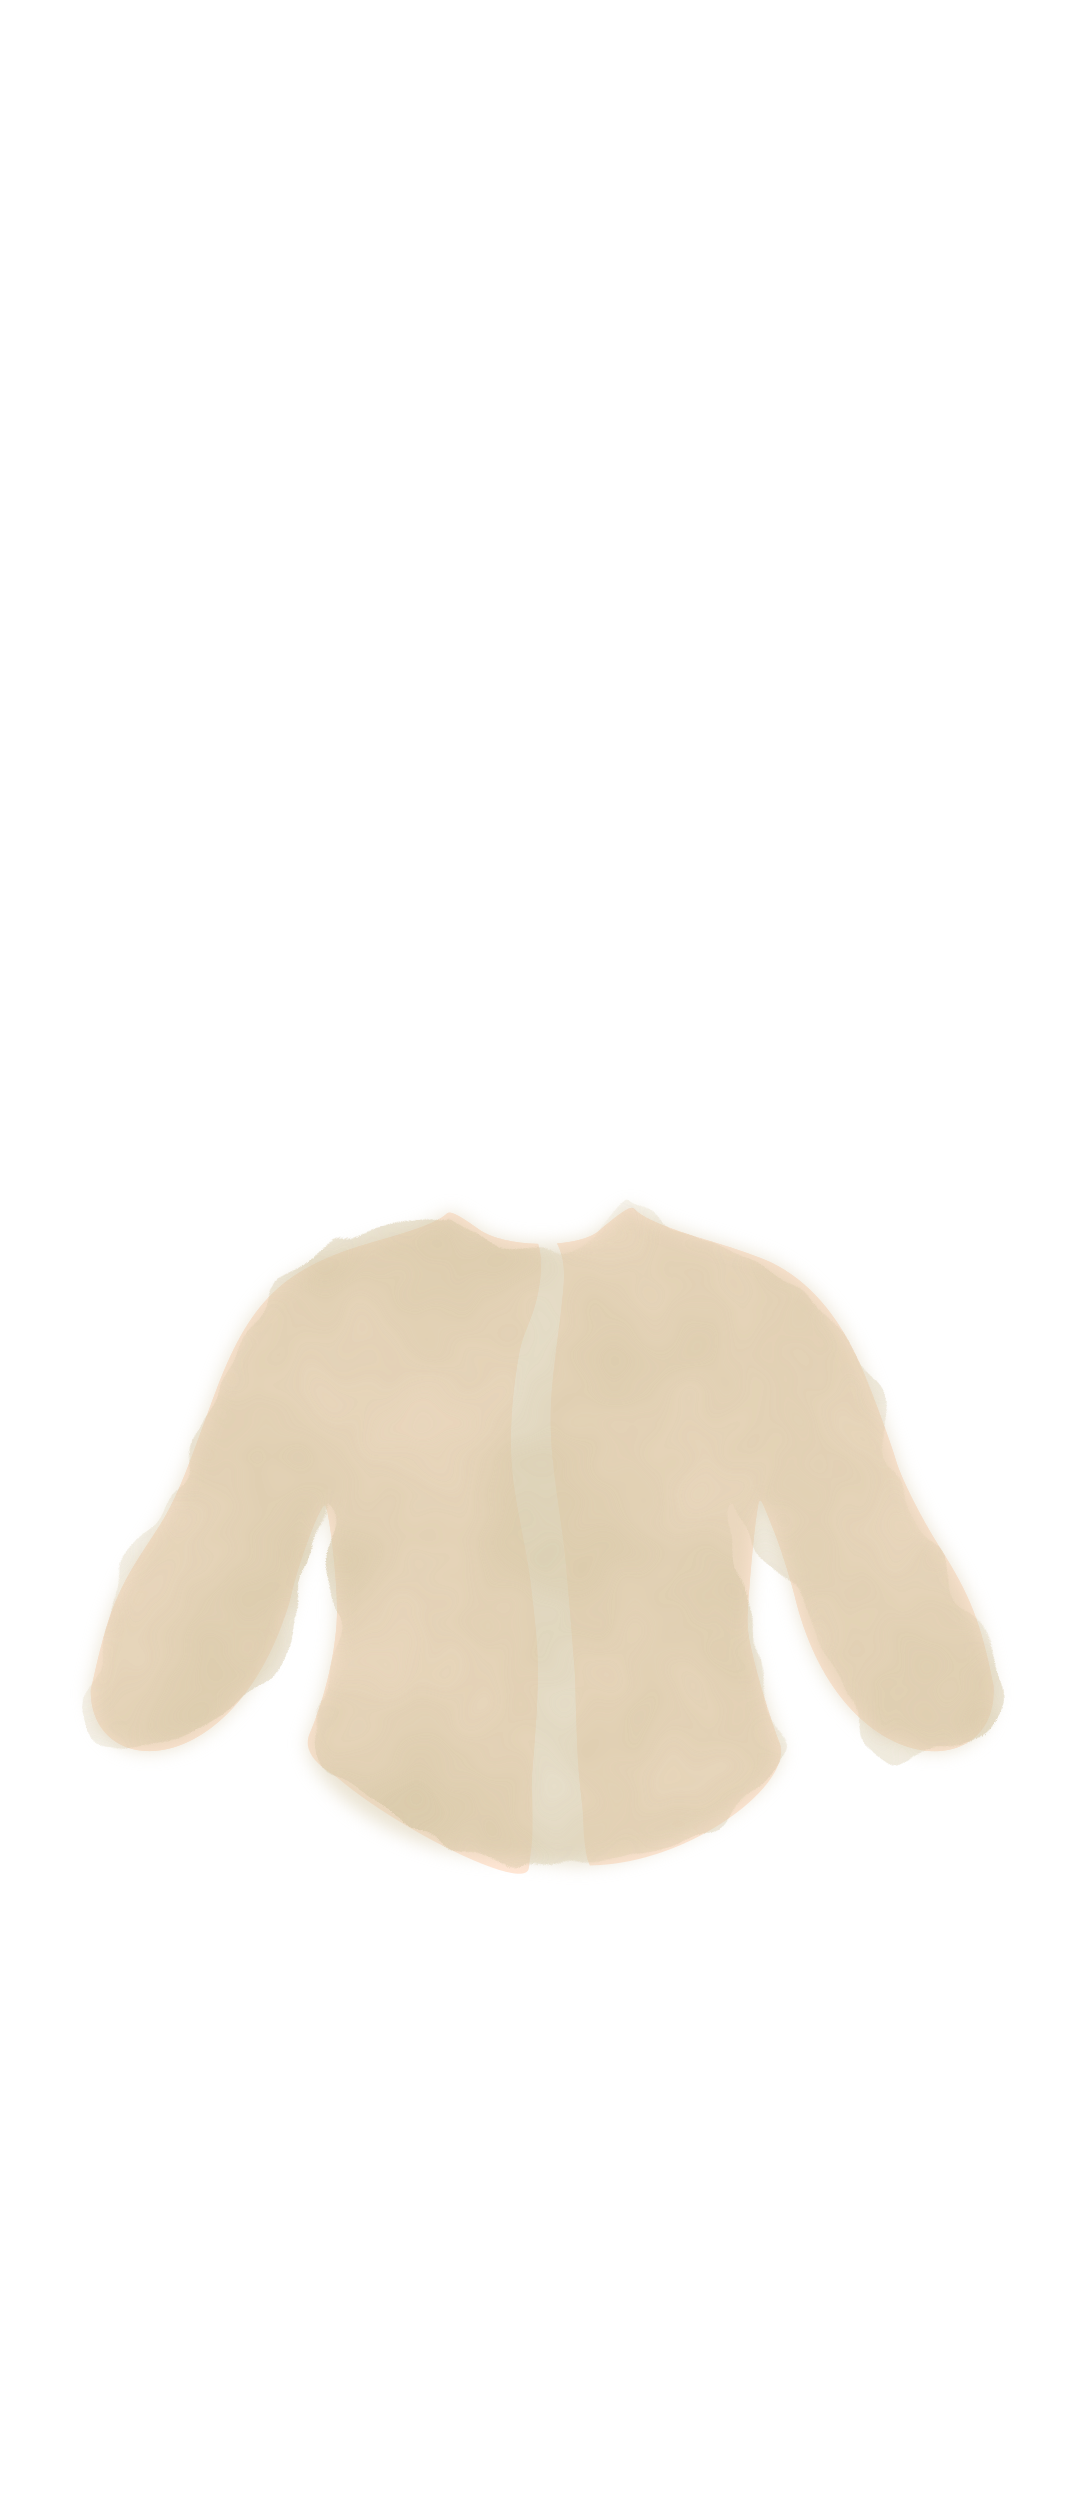
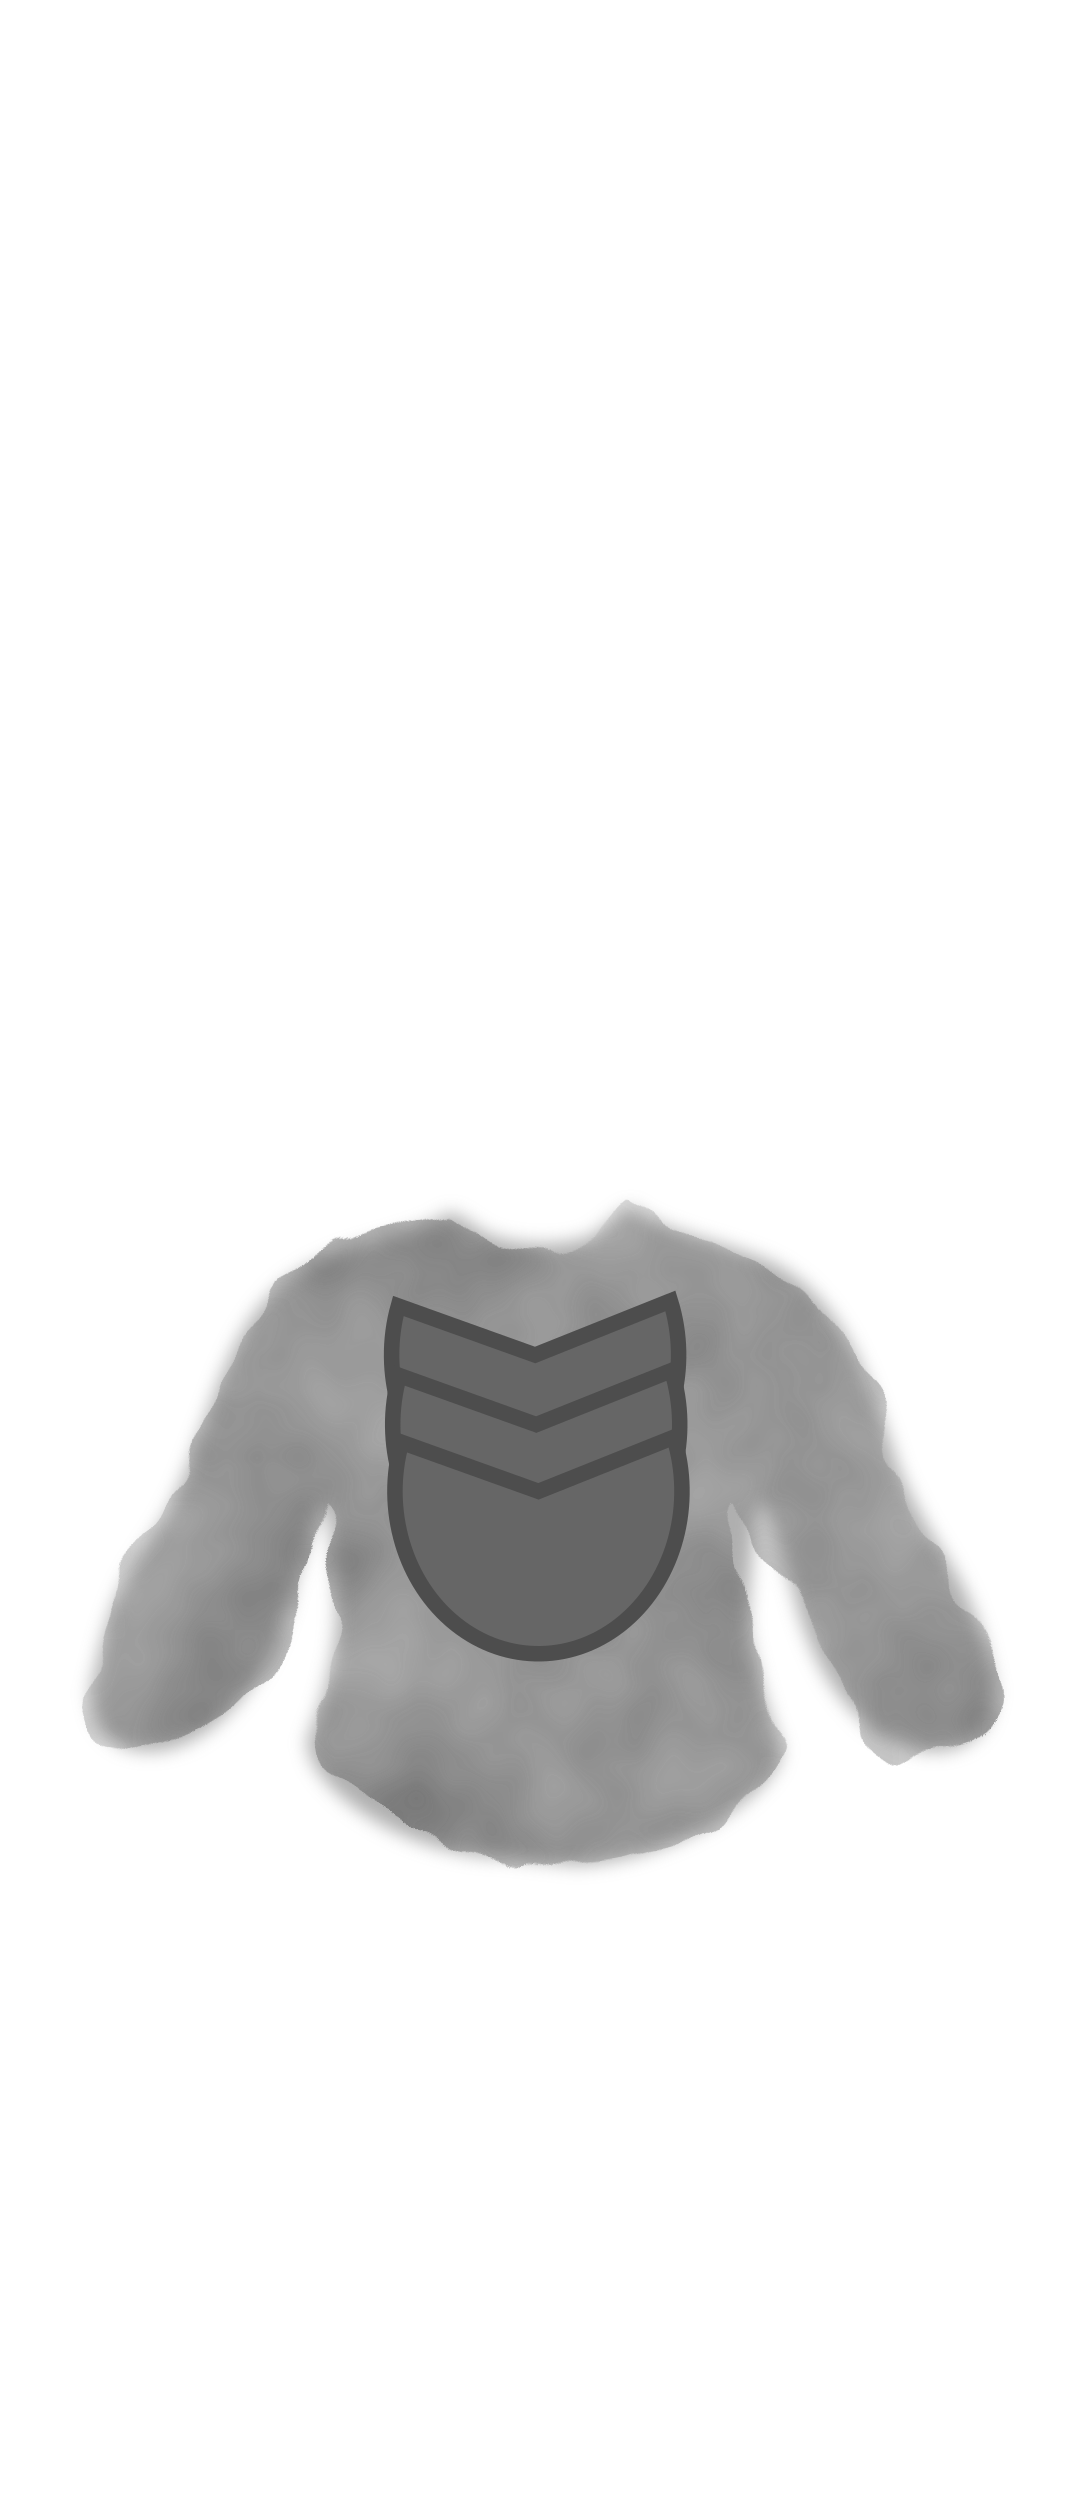
<svg xmlns="http://www.w3.org/2000/svg" width="364" height="838.16" viewBox="237 109.84 364 838.16" version="1.1" id="svg4133">
  <defs id="defs4137">
    <filter height="1.177" y="-0.089" width="1.119" x="-0.059" style="color-interpolation-filters:sRGB;" id="filter8412">
      <feGaussianBlur result="result1" in="SourceGraphic" stdDeviation="2" id="feGaussianBlur8396" />
      <feTurbulence result="result0" numOctaves="5" baseFrequency="0.05" type="fractalNoise" id="feTurbulence8398" />
      <feDisplacementMap result="result2" scale="10" yChannelSelector="G" xChannelSelector="R" in="result1" in2="result0" id="feDisplacementMap8400" />
      <feColorMatrix values="1 0 0 0 0 0 1 0 0 0 0 0 1 0 0 0 0 0 10 0 " result="result3" id="feColorMatrix8402" />
      <feBlend mode="multiply" in="result2" result="result5" in2="result3" id="feBlend8404" />
      <feGaussianBlur result="result4" in="result3" stdDeviation="5" id="feGaussianBlur8406" />
      <feComposite k1="0.5" k3="1.5" k2="0.15" in="result4" in2="result5" operator="arithmetic" result="result6" id="feComposite8408" />
      <feComposite operator="in" in="result6" in2="result4" id="feComposite8410" result="fbSourceGraphic" />
      <feColorMatrix result="fbSourceGraphicAlpha" in="fbSourceGraphic" values="0 0 0 -1 0 0 0 0 -1 0 0 0 0 -1 0 0 0 0 1 0" id="feColorMatrix8438" />
      <feTurbulence id="feTurbulence8440" type="fractalNoise" numOctaves="3" baseFrequency="0.25 0.4" seed="5" in="fbSourceGraphic" />
      <feColorMatrix id="feColorMatrix8442" result="result5" values="1 0 0 0 0 0 1 0 0 0 0 0 1 0 0 0 0 0 1 0 " />
      <feComposite in2="result5" id="feComposite8444" in="fbSourceGraphic" operator="in" />
      <feMorphology id="feMorphology8446" operator="dilate" radius="1.5" result="result3" />
      <feTurbulence id="feTurbulence8448" numOctaves="5" baseFrequency="0.03" type="fractalNoise" seed="7" />
      <feGaussianBlur id="feGaussianBlur8450" stdDeviation="0.5" result="result91" />
      <feDisplacementMap in2="result91" id="feDisplacementMap8452" in="result3" xChannelSelector="R" yChannelSelector="G" scale="27" result="result4" />
      <feComposite in2="result4" id="feComposite8454" in="result4" k3="0.8" k1="1.3" result="result2" operator="arithmetic" />
      <feBlend in2="result2" id="feBlend8456" mode="screen" in="result2" />
    </filter>
    <filter style="color-interpolation-filters:sRGB;" id="filter8495" x="-0.024" y="-0.033" width="1.048" height="1.065">
      <feGaussianBlur stdDeviation="3" result="result5" in="SourceGraphic" id="feGaussianBlur8483" />
      <feTurbulence result="result1" baseFrequency="0.02" type="fractalNoise" seed="0" numOctaves="3" id="feTurbulence8485" />
      <feDisplacementMap result="result3" in2="result1" in="SourceGraphic" xChannelSelector="R" yChannelSelector="G" scale="30" id="feDisplacementMap8487" />
      <feComposite result="result4" in="result3" in2="result1" operator="out" id="feComposite8489" />
      <feComposite result="result6" operator="arithmetic" k2="1" k1="0.3" k3="0.3" in2="result4" id="feComposite8491" />
      <feComposite in2="result5" in="result6" operator="over" id="feComposite8493" />
    </filter>
  </defs>
-   <path id="path2408" style="display:inline;fill:#ffe6d5" d="m 448.842,514.791 c -1.105,-0.031 -3.575,1.312 -11.158,7.803 -2.639,2.259 -7.93,3.638 -13.93,4.125 0.241,0.443 0.494,0.961 0.742,1.564 0.25,0.609 0.495,1.302 0.715,2.082 0.22,0.78 0.414,1.648 0.566,2.607 0.152,0.96 0.263,2.012 0.311,3.158 0.024,0.573 0.033,1.17 0.023,1.791 -0.009,0.621 -0.035,1.267 -0.082,1.938 -0.135,1.944 -0.309,3.888 -0.506,5.828 -0.197,1.941 -0.419,3.88 -0.654,5.818 -0.472,3.876 -0.997,7.749 -1.486,11.623 -0.245,1.937 -0.481,3.874 -0.695,5.812 -0.215,1.938 -0.408,3.878 -0.57,5.818 -0.162,1.941 -0.291,3.882 -0.377,5.826 -0.086,1.944 -0.13,3.891 -0.117,5.84 0.013,1.979 0.078,3.954 0.186,5.928 0.108,1.974 0.257,3.945 0.439,5.914 0.182,1.969 0.398,3.936 0.633,5.902 0.235,1.966 0.49,3.932 0.758,5.896 0.535,3.929 1.115,7.856 1.652,11.785 0.269,1.965 0.526,3.929 0.764,5.896 0.238,1.967 0.456,3.936 0.643,5.906 0.602,6.368 1.383,15.931 2.014,23.902 0.63,7.971 1.109,14.35 1.109,14.35 0,0 0.1,5.209 0.297,11.717 0.098,3.254 0.219,6.834 0.365,10.248 0.146,3.414 0.315,6.665 0.508,9.262 0.131,1.762 0.344,3.959 0.588,6.266 0.244,2.306 0.519,4.722 0.779,6.916 0.086,0.725 0.08,14.812 2.398,18.958 34.429,-0.497 69.235,-28.296 63.504,-41.273 -2.45,-6.33 -5.93,-17.39 -7.75,-24.59 -3.24,-12.82 -3.29,-13.33 -2.42,-25.5 1.03,-14.39 2.801,-30.131 3.461,-30.791 0.68,-0.68 0.81,-0.419 5.27,10.881 2.28,5.78 5.55,16.35 7.26,23.5 15.97,60.245 67.979,60.39 65.99,27.5 -4.23,-21.27 -7.741,-30.26 -18.391,-46.99 -5.7,-8.96 -12.531,-22.49 -14.141,-28.01 -2.13,-7.29 -9.318,-26.531 -12.568,-33.621 -7.44,-16.25 -17.19,-27.279 -29.32,-33.209 -3.38,-1.65 -12.45,-4.849 -20.15,-7.109 -14.77,-4.32 -23.079,-7.83 -25.869,-10.92 -0.204,-0.176 -0.421,-0.339 -0.789,-0.35 z" />
-   <path id="path2405" style="display:inline;fill:#ffe6d5" d="m 415.157,729.355 c 0.99,-7.786 -0.185,-20.196 0.263,-25.376 0.247,-2.865 0.495,-5.873 0.725,-8.918 0.23,-3.045 0.443,-6.128 0.623,-9.139 0.18,-3.011 0.329,-5.951 0.428,-8.713 0.099,-2.762 0.149,-5.346 0.135,-7.645 -0.015,-2.35 -0.101,-4.699 -0.238,-7.045 -0.137,-2.346 -0.326,-4.689 -0.547,-7.031 -0.221,-2.342 -0.474,-4.682 -0.74,-7.02 -0.266,-2.338 -0.544,-4.674 -0.816,-7.008 -0.216,-1.846 -0.473,-3.687 -0.76,-5.525 -0.286,-1.838 -0.602,-3.675 -0.934,-5.508 -0.663,-3.666 -1.39,-7.325 -2.08,-10.986 -0.345,-1.831 -0.679,-3.663 -0.992,-5.496 -0.313,-1.834 -0.604,-3.669 -0.859,-5.508 -0.256,-1.839 -0.478,-3.681 -0.65,-5.527 -0.173,-1.847 -0.297,-3.699 -0.361,-5.557 -0.049,-1.419 -0.074,-2.837 -0.078,-4.258 -0.004,-1.421 0.015,-2.842 0.055,-4.264 0.04,-1.421 0.101,-2.843 0.182,-4.264 0.081,-1.421 0.181,-2.841 0.301,-4.26 0.12,-1.419 0.258,-2.835 0.414,-4.25 0.156,-1.415 0.331,-2.828 0.521,-4.238 0.382,-2.821 0.831,-5.631 1.338,-8.424 0.188,-1.037 0.413,-2 0.666,-2.914 0.253,-0.914 0.533,-1.778 0.832,-2.623 0.598,-1.689 1.269,-3.295 1.945,-5.033 0.338,-0.869 0.677,-1.77 1.008,-2.732 0.331,-0.962 0.653,-1.986 0.959,-3.096 0.306,-1.11 0.595,-2.306 0.857,-3.617 0.263,-1.312 0.499,-2.737 0.701,-4.305 0.129,-1 0.213,-1.943 0.264,-2.828 0.051,-0.885 0.066,-1.711 0.057,-2.479 -0.01,-0.767 -0.045,-1.476 -0.098,-2.123 -0.052,-0.647 -0.122,-1.233 -0.199,-1.756 -0.155,-1.046 -0.34,-1.842 -0.488,-2.377 -0.117,-0.421 -0.169,-0.546 -0.203,-0.637 -7.701,-0.19 -15.508,-1.755 -19.887,-4.906 -8.363,-6.02 -9.802,-5.982 -10.748,-5.221 -2.87,2.68 -9.33,5.2 -23.75,9.26 -31.11,8.76 -42.52,19.76 -54.52,52.58 -2,5.45 -4.451,12.16 -5.451,14.91 -5.86,16.02 -8.989,22.679 -14.699,31.209 -12.38,18.52 -14.9,24.77 -20.91,51.74 -0.29,30.572 48.348,31.672 66.74,-29.898 2.42,-12.05 10.93,-34.621 12.02,-31.861 1.53,3.9 3.82,24.721 3.82,34.801 0,12.36 -3.581,28.459 -9.381,42.129 -4.732,13.071 72.232,55.865 73.673,44.538 z" />
-   <path id="path4131" style="display:inline;fill:#ffe6d5" d="m 414.184,717.184 c 0.359,-3.607 0.789,-8.025 1.236,-13.205 0.247,-2.865 0.495,-5.873 0.725,-8.918 0.23,-3.045 0.443,-6.128 0.623,-9.139 0.18,-3.011 0.329,-5.951 0.428,-8.713 0.099,-2.762 0.149,-5.346 0.135,-7.645 -0.015,-2.35 -0.101,-4.699 -0.238,-7.045 -0.137,-2.346 -0.326,-4.689 -0.547,-7.031 -0.221,-2.342 -0.474,-4.682 -0.74,-7.02 -0.266,-2.338 -0.544,-4.674 -0.816,-7.008 -0.216,-1.846 -0.473,-3.687 -0.76,-5.525 -0.286,-1.838 -0.602,-3.675 -0.934,-5.508 -0.663,-3.666 -1.39,-7.325 -2.08,-10.986 -0.345,-1.831 -0.679,-3.663 -0.992,-5.496 -0.313,-1.834 -0.604,-3.669 -0.859,-5.508 -0.256,-1.839 -0.478,-3.681 -0.65,-5.527 -0.173,-1.847 -0.297,-3.699 -0.361,-5.557 -0.049,-1.419 -0.074,-2.837 -0.078,-4.258 -0.004,-1.421 0.015,-2.842 0.055,-4.264 0.04,-1.421 0.101,-2.843 0.182,-4.264 0.081,-1.421 0.181,-2.841 0.301,-4.26 0.12,-1.419 0.258,-2.835 0.414,-4.25 0.156,-1.415 0.331,-2.828 0.521,-4.238 0.382,-2.821 0.831,-5.631 1.338,-8.424 0.188,-1.037 0.413,-2 0.666,-2.914 0.253,-0.914 0.533,-1.778 0.832,-2.623 0.598,-1.689 1.269,-3.295 1.945,-5.033 0.338,-0.869 0.677,-1.77 1.008,-2.732 0.331,-0.962 0.653,-1.986 0.959,-3.096 0.306,-1.11 0.595,-2.306 0.857,-3.617 0.263,-1.312 0.499,-2.737 0.701,-4.305 0.129,-1 0.213,-1.943 0.264,-2.828 0.051,-0.885 0.066,-1.711 0.057,-2.479 -0.01,-0.767 -0.045,-1.476 -0.098,-2.123 -0.052,-0.647 -0.122,-1.233 -0.199,-1.756 -0.155,-1.046 -0.34,-1.842 -0.488,-2.377 -0.117,-0.421 -0.169,-0.546 -0.203,-0.637 -7.701,-0.19 -15.508,-1.755 -19.887,-4.906 -8.363,-6.02 -9.802,-5.982 -10.748,-5.221 -2.87,2.68 -9.33,5.2 -23.75,9.26 -31.11,8.76 -42.52,19.76 -54.52,52.58 -2,5.45 -4.451,12.16 -5.451,14.91 -5.86,16.02 -8.989,22.679 -14.699,31.209 -12.38,18.52 -14.9,24.77 -20.91,51.74 -0.29,30.572 48.348,31.672 66.74,-29.898 2.42,-12.05 10.93,-34.621 12.02,-31.861 1.53,3.9 3.82,24.721 3.82,34.801 0,12.36 -3.581,28.459 -9.381,42.129 -4.732,13.071 28.936,25.347 66.711,25.396 z" />
-   <path id="path1138" style="display:inline;fill:#ffe6d5" d="m 448.842,514.791 c -1.105,-0.031 -3.575,1.312 -11.158,7.803 -2.639,2.259 -7.93,3.638 -13.93,4.125 0.241,0.443 0.494,0.961 0.742,1.564 0.25,0.609 0.495,1.302 0.715,2.082 0.22,0.78 0.414,1.648 0.566,2.607 0.152,0.96 0.263,2.012 0.311,3.158 0.024,0.573 0.033,1.17 0.023,1.791 -0.009,0.621 -0.035,1.267 -0.082,1.938 -0.135,1.944 -0.309,3.888 -0.506,5.828 -0.197,1.941 -0.419,3.88 -0.654,5.818 -0.472,3.876 -0.997,7.749 -1.486,11.623 -0.245,1.937 -0.481,3.874 -0.695,5.812 -0.215,1.938 -0.408,3.878 -0.57,5.818 -0.162,1.941 -0.291,3.882 -0.377,5.826 -0.086,1.944 -0.13,3.891 -0.117,5.84 0.013,1.979 0.078,3.954 0.186,5.928 0.108,1.974 0.257,3.945 0.439,5.914 0.182,1.969 0.398,3.936 0.633,5.902 0.235,1.966 0.49,3.932 0.758,5.896 0.535,3.929 1.115,7.856 1.652,11.785 0.269,1.965 0.526,3.929 0.764,5.896 0.238,1.967 0.456,3.936 0.643,5.906 0.602,6.368 1.383,15.931 2.014,23.902 0.63,7.971 1.109,14.35 1.109,14.35 0,0 0.1,5.209 0.297,11.717 0.098,3.254 0.219,6.834 0.365,10.248 0.146,3.414 0.315,6.665 0.508,9.262 0.131,1.762 0.344,3.959 0.588,6.266 0.244,2.306 0.519,4.722 0.779,6.916 0.086,0.725 0.08,0.64 0.16,1.305 34.429,-0.497 71.473,-10.642 65.742,-23.619 -2.45,-6.33 -5.93,-17.39 -7.75,-24.59 -3.24,-12.82 -3.29,-13.33 -2.42,-25.5 1.03,-14.39 2.801,-30.131 3.461,-30.791 0.68,-0.68 0.81,-0.419 5.27,10.881 2.28,5.78 5.55,16.35 7.26,23.5 15.97,60.245 67.979,60.39 65.99,27.5 -4.23,-21.27 -7.741,-30.26 -18.391,-46.99 -5.7,-8.96 -12.531,-22.49 -14.141,-28.01 -2.13,-7.29 -9.318,-26.531 -12.568,-33.621 -7.44,-16.25 -17.19,-27.279 -29.32,-33.209 -3.38,-1.65 -12.45,-4.849 -20.15,-7.109 -14.77,-4.32 -23.079,-7.83 -25.869,-10.92 -0.204,-0.176 -0.421,-0.339 -0.789,-0.35 z" />
+   <path id="path2408" style="display:none;fill:#ffe6d5" d="m 448.842,514.791 c -1.105,-0.031 -3.575,1.312 -11.158,7.803 -2.639,2.259 -7.93,3.638 -13.93,4.125 0.241,0.443 0.494,0.961 0.742,1.564 0.25,0.609 0.495,1.302 0.715,2.082 0.22,0.78 0.414,1.648 0.566,2.607 0.152,0.96 0.263,2.012 0.311,3.158 0.024,0.573 0.033,1.17 0.023,1.791 -0.009,0.621 -0.035,1.267 -0.082,1.938 -0.135,1.944 -0.309,3.888 -0.506,5.828 -0.197,1.941 -0.419,3.88 -0.654,5.818 -0.472,3.876 -0.997,7.749 -1.486,11.623 -0.245,1.937 -0.481,3.874 -0.695,5.812 -0.215,1.938 -0.408,3.878 -0.57,5.818 -0.162,1.941 -0.291,3.882 -0.377,5.826 -0.086,1.944 -0.13,3.891 -0.117,5.84 0.013,1.979 0.078,3.954 0.186,5.928 0.108,1.974 0.257,3.945 0.439,5.914 0.182,1.969 0.398,3.936 0.633,5.902 0.235,1.966 0.49,3.932 0.758,5.896 0.535,3.929 1.115,7.856 1.652,11.785 0.269,1.965 0.526,3.929 0.764,5.896 0.238,1.967 0.456,3.936 0.643,5.906 0.602,6.368 1.383,15.931 2.014,23.902 0.63,7.971 1.109,14.35 1.109,14.35 0,0 0.1,5.209 0.297,11.717 0.098,3.254 0.219,6.834 0.365,10.248 0.146,3.414 0.315,6.665 0.508,9.262 0.131,1.762 0.344,3.959 0.588,6.266 0.244,2.306 0.519,4.722 0.779,6.916 0.086,0.725 0.08,14.812 2.398,18.958 34.429,-0.497 69.235,-28.296 63.504,-41.273 -2.45,-6.33 -5.93,-17.39 -7.75,-24.59 -3.24,-12.82 -3.29,-13.33 -2.42,-25.5 1.03,-14.39 2.801,-30.131 3.461,-30.791 0.68,-0.68 0.81,-0.419 5.27,10.881 2.28,5.78 5.55,16.35 7.26,23.5 15.97,60.245 67.979,60.39 65.99,27.5 -4.23,-21.27 -7.741,-30.26 -18.391,-46.99 -5.7,-8.96 -12.531,-22.49 -14.141,-28.01 -2.13,-7.29 -9.318,-26.531 -12.568,-33.621 -7.44,-16.25 -17.19,-27.279 -29.32,-33.209 -3.38,-1.65 -12.45,-4.849 -20.15,-7.109 -14.77,-4.32 -23.079,-7.83 -25.869,-10.92 -0.204,-0.176 -0.421,-0.339 -0.789,-0.35 z" />
+   <path id="path2405" style="display:none;fill:#ffe6d5" d="m 415.157,729.355 c 0.99,-7.786 -0.185,-20.196 0.263,-25.376 0.247,-2.865 0.495,-5.873 0.725,-8.918 0.23,-3.045 0.443,-6.128 0.623,-9.139 0.18,-3.011 0.329,-5.951 0.428,-8.713 0.099,-2.762 0.149,-5.346 0.135,-7.645 -0.015,-2.35 -0.101,-4.699 -0.238,-7.045 -0.137,-2.346 -0.326,-4.689 -0.547,-7.031 -0.221,-2.342 -0.474,-4.682 -0.74,-7.02 -0.266,-2.338 -0.544,-4.674 -0.816,-7.008 -0.216,-1.846 -0.473,-3.687 -0.76,-5.525 -0.286,-1.838 -0.602,-3.675 -0.934,-5.508 -0.663,-3.666 -1.39,-7.325 -2.08,-10.986 -0.345,-1.831 -0.679,-3.663 -0.992,-5.496 -0.313,-1.834 -0.604,-3.669 -0.859,-5.508 -0.256,-1.839 -0.478,-3.681 -0.65,-5.527 -0.173,-1.847 -0.297,-3.699 -0.361,-5.557 -0.049,-1.419 -0.074,-2.837 -0.078,-4.258 -0.004,-1.421 0.015,-2.842 0.055,-4.264 0.04,-1.421 0.101,-2.843 0.182,-4.264 0.081,-1.421 0.181,-2.841 0.301,-4.26 0.12,-1.419 0.258,-2.835 0.414,-4.25 0.156,-1.415 0.331,-2.828 0.521,-4.238 0.382,-2.821 0.831,-5.631 1.338,-8.424 0.188,-1.037 0.413,-2 0.666,-2.914 0.253,-0.914 0.533,-1.778 0.832,-2.623 0.598,-1.689 1.269,-3.295 1.945,-5.033 0.338,-0.869 0.677,-1.77 1.008,-2.732 0.331,-0.962 0.653,-1.986 0.959,-3.096 0.306,-1.11 0.595,-2.306 0.857,-3.617 0.263,-1.312 0.499,-2.737 0.701,-4.305 0.129,-1 0.213,-1.943 0.264,-2.828 0.051,-0.885 0.066,-1.711 0.057,-2.479 -0.01,-0.767 -0.045,-1.476 -0.098,-2.123 -0.052,-0.647 -0.122,-1.233 -0.199,-1.756 -0.155,-1.046 -0.34,-1.842 -0.488,-2.377 -0.117,-0.421 -0.169,-0.546 -0.203,-0.637 -7.701,-0.19 -15.508,-1.755 -19.887,-4.906 -8.363,-6.02 -9.802,-5.982 -10.748,-5.221 -2.87,2.68 -9.33,5.2 -23.75,9.26 -31.11,8.76 -42.52,19.76 -54.52,52.58 -2,5.45 -4.451,12.16 -5.451,14.91 -5.86,16.02 -8.989,22.679 -14.699,31.209 -12.38,18.52 -14.9,24.77 -20.91,51.74 -0.29,30.572 48.348,31.672 66.74,-29.898 2.42,-12.05 10.93,-34.621 12.02,-31.861 1.53,3.9 3.82,24.721 3.82,34.801 0,12.36 -3.581,28.459 -9.381,42.129 -4.732,13.071 72.232,55.865 73.673,44.538 z" />
+   <path id="path4131" style="display:none;fill:#ffe6d5" d="m 414.184,717.184 c 0.359,-3.607 0.789,-8.025 1.236,-13.205 0.247,-2.865 0.495,-5.873 0.725,-8.918 0.23,-3.045 0.443,-6.128 0.623,-9.139 0.18,-3.011 0.329,-5.951 0.428,-8.713 0.099,-2.762 0.149,-5.346 0.135,-7.645 -0.015,-2.35 -0.101,-4.699 -0.238,-7.045 -0.137,-2.346 -0.326,-4.689 -0.547,-7.031 -0.221,-2.342 -0.474,-4.682 -0.74,-7.02 -0.266,-2.338 -0.544,-4.674 -0.816,-7.008 -0.216,-1.846 -0.473,-3.687 -0.76,-5.525 -0.286,-1.838 -0.602,-3.675 -0.934,-5.508 -0.663,-3.666 -1.39,-7.325 -2.08,-10.986 -0.345,-1.831 -0.679,-3.663 -0.992,-5.496 -0.313,-1.834 -0.604,-3.669 -0.859,-5.508 -0.256,-1.839 -0.478,-3.681 -0.65,-5.527 -0.173,-1.847 -0.297,-3.699 -0.361,-5.557 -0.049,-1.419 -0.074,-2.837 -0.078,-4.258 -0.004,-1.421 0.015,-2.842 0.055,-4.264 0.04,-1.421 0.101,-2.843 0.182,-4.264 0.081,-1.421 0.181,-2.841 0.301,-4.26 0.12,-1.419 0.258,-2.835 0.414,-4.25 0.156,-1.415 0.331,-2.828 0.521,-4.238 0.382,-2.821 0.831,-5.631 1.338,-8.424 0.188,-1.037 0.413,-2 0.666,-2.914 0.253,-0.914 0.533,-1.778 0.832,-2.623 0.598,-1.689 1.269,-3.295 1.945,-5.033 0.338,-0.869 0.677,-1.77 1.008,-2.732 0.331,-0.962 0.653,-1.986 0.959,-3.096 0.306,-1.11 0.595,-2.306 0.857,-3.617 0.263,-1.312 0.499,-2.737 0.701,-4.305 0.129,-1 0.213,-1.943 0.264,-2.828 0.051,-0.885 0.066,-1.711 0.057,-2.479 -0.01,-0.767 -0.045,-1.476 -0.098,-2.123 -0.052,-0.647 -0.122,-1.233 -0.199,-1.756 -0.155,-1.046 -0.34,-1.842 -0.488,-2.377 -0.117,-0.421 -0.169,-0.546 -0.203,-0.637 -7.701,-0.19 -15.508,-1.755 -19.887,-4.906 -8.363,-6.02 -9.802,-5.982 -10.748,-5.221 -2.87,2.68 -9.33,5.2 -23.75,9.26 -31.11,8.76 -42.52,19.76 -54.52,52.58 -2,5.45 -4.451,12.16 -5.451,14.91 -5.86,16.02 -8.989,22.679 -14.699,31.209 -12.38,18.52 -14.9,24.77 -20.91,51.74 -0.29,30.572 48.348,31.672 66.74,-29.898 2.42,-12.05 10.93,-34.621 12.02,-31.861 1.53,3.9 3.82,24.721 3.82,34.801 0,12.36 -3.581,28.459 -9.381,42.129 -4.732,13.071 28.936,25.347 66.711,25.396 z" />
+   <path id="path1138" style="display:none;fill:#ffe6d5" d="m 448.842,514.791 c -1.105,-0.031 -3.575,1.312 -11.158,7.803 -2.639,2.259 -7.93,3.638 -13.93,4.125 0.241,0.443 0.494,0.961 0.742,1.564 0.25,0.609 0.495,1.302 0.715,2.082 0.22,0.78 0.414,1.648 0.566,2.607 0.152,0.96 0.263,2.012 0.311,3.158 0.024,0.573 0.033,1.17 0.023,1.791 -0.009,0.621 -0.035,1.267 -0.082,1.938 -0.135,1.944 -0.309,3.888 -0.506,5.828 -0.197,1.941 -0.419,3.88 -0.654,5.818 -0.472,3.876 -0.997,7.749 -1.486,11.623 -0.245,1.937 -0.481,3.874 -0.695,5.812 -0.215,1.938 -0.408,3.878 -0.57,5.818 -0.162,1.941 -0.291,3.882 -0.377,5.826 -0.086,1.944 -0.13,3.891 -0.117,5.84 0.013,1.979 0.078,3.954 0.186,5.928 0.108,1.974 0.257,3.945 0.439,5.914 0.182,1.969 0.398,3.936 0.633,5.902 0.235,1.966 0.49,3.932 0.758,5.896 0.535,3.929 1.115,7.856 1.652,11.785 0.269,1.965 0.526,3.929 0.764,5.896 0.238,1.967 0.456,3.936 0.643,5.906 0.602,6.368 1.383,15.931 2.014,23.902 0.63,7.971 1.109,14.35 1.109,14.35 0,0 0.1,5.209 0.297,11.717 0.098,3.254 0.219,6.834 0.365,10.248 0.146,3.414 0.315,6.665 0.508,9.262 0.131,1.762 0.344,3.959 0.588,6.266 0.244,2.306 0.519,4.722 0.779,6.916 0.086,0.725 0.08,0.64 0.16,1.305 34.429,-0.497 71.473,-10.642 65.742,-23.619 -2.45,-6.33 -5.93,-17.39 -7.75,-24.59 -3.24,-12.82 -3.29,-13.33 -2.42,-25.5 1.03,-14.39 2.801,-30.131 3.461,-30.791 0.68,-0.68 0.81,-0.419 5.27,10.881 2.28,5.78 5.55,16.35 7.26,23.5 15.97,60.245 67.979,60.39 65.99,27.5 -4.23,-21.27 -7.741,-30.26 -18.391,-46.99 -5.7,-8.96 -12.531,-22.49 -14.141,-28.01 -2.13,-7.29 -9.318,-26.531 -12.568,-33.621 -7.44,-16.25 -17.19,-27.279 -29.32,-33.209 -3.38,-1.65 -12.45,-4.849 -20.15,-7.109 -14.77,-4.32 -23.079,-7.83 -25.869,-10.92 -0.204,-0.176 -0.421,-0.339 -0.789,-0.35 z" />
  <path id="path1140" style="display:none" d="m 432.518,717.619 c -0.081,-0.665 -0.074,-0.58 -0.16,-1.305 -0.26,-2.194 -0.535,-4.61 -0.779,-6.916 -0.244,-2.306 -0.457,-4.503 -0.588,-6.266 -0.193,-2.597 -0.362,-5.847 -0.508,-9.262 -0.146,-3.414 -0.267,-6.994 -0.365,-10.248 -0.196,-6.508 -0.297,-11.717 -0.297,-11.717 0,0 -0.479,-6.379 -1.109,-14.35 -0.63,-7.971 -1.412,-17.534 -2.014,-23.902 -0.186,-1.97 -0.405,-3.939 -0.643,-5.906 -0.238,-1.967 -0.495,-3.932 -0.764,-5.896 -0.538,-3.93 -1.117,-7.856 -1.652,-11.785 -0.267,-1.964 -0.523,-3.93 -0.758,-5.896 -0.235,-1.966 -0.451,-3.933 -0.633,-5.902 -0.182,-1.969 -0.332,-3.941 -0.439,-5.914 -0.108,-1.974 -0.173,-3.949 -0.186,-5.928 -0.012,-1.949 0.031,-3.896 0.117,-5.84 0.086,-1.944 0.215,-3.886 0.377,-5.826 0.162,-1.941 0.356,-3.88 0.57,-5.818 0.215,-1.938 0.451,-3.875 0.695,-5.812 0.489,-3.874 1.015,-7.747 1.486,-11.623 0.236,-1.938 0.457,-3.878 0.654,-5.818 0.197,-1.941 0.37,-3.884 0.506,-5.828 0.047,-0.671 0.073,-1.316 0.082,-1.938 0.009,-0.621 5.7e-4,-1.218 -0.023,-1.791 -0.048,-1.147 -0.158,-2.199 -0.311,-3.158 -0.152,-0.96 -0.347,-1.827 -0.566,-2.607 -0.22,-0.78 -0.465,-1.473 -0.715,-2.082 -0.248,-0.604 -0.501,-1.122 -0.742,-1.564 -2.07,0.168 -4.205,0.212 -6.369,0.158 0.034,0.091 0.086,0.216 0.203,0.637 0.148,0.535 0.334,1.331 0.488,2.377 0.077,0.523 0.147,1.109 0.199,1.756 0.052,0.647 0.088,1.356 0.098,2.123 0.01,0.767 -0.006,1.594 -0.057,2.479 -0.051,0.885 -0.135,1.828 -0.264,2.828 -0.202,1.567 -0.439,2.993 -0.701,4.305 -0.263,1.312 -0.552,2.507 -0.857,3.617 -0.306,1.11 -0.628,2.133 -0.959,3.096 -0.331,0.962 -0.67,1.864 -1.008,2.732 -0.676,1.738 -1.348,3.344 -1.945,5.033 -0.299,0.845 -0.579,1.709 -0.832,2.623 -0.253,0.914 -0.478,1.877 -0.666,2.914 -0.507,2.793 -0.956,5.603 -1.338,8.424 -0.191,1.41 -0.365,2.823 -0.521,4.238 -0.156,1.415 -0.294,2.831 -0.414,4.25 -0.12,1.419 -0.22,2.839 -0.301,4.26 -0.081,1.421 -0.142,2.842 -0.182,4.264 -0.04,1.421 -0.058,2.843 -0.055,4.264 0.004,1.421 0.029,2.839 0.078,4.258 0.064,1.857 0.189,3.71 0.361,5.557 0.173,1.847 0.395,3.688 0.65,5.527 0.256,1.839 0.546,3.674 0.859,5.508 0.313,1.834 0.647,3.665 0.992,5.496 0.69,3.662 1.417,7.32 2.08,10.986 0.331,1.833 0.647,3.67 0.934,5.508 0.286,1.838 0.544,3.679 0.76,5.525 0.273,2.334 0.55,4.67 0.816,7.008 0.266,2.338 0.519,4.678 0.74,7.02 0.221,2.342 0.41,4.685 0.547,7.031 0.137,2.346 0.224,4.695 0.238,7.045 0.014,2.299 -0.036,4.882 -0.135,7.645 -0.099,2.762 -0.247,5.702 -0.428,8.713 -0.18,3.011 -0.393,6.094 -0.623,9.139 -0.23,3.045 -0.477,6.053 -0.725,8.918 -0.447,5.18 -0.877,9.598 -1.236,13.205 l 18.135,0.441 c 0.066,-8.9e-4 0.133,-0.005 0.199,-0.006 z" />
-   <path d="m 340.62,691.62 c 5.8,-13.67 9.38,-29.77 9.38,-42.13 0,-10.08 -2.29,-30.9 -3.82,-34.8 -1.09,-2.76 -9.6,19.81 -12.02,31.86 -18.392,61.57 -67.03,60.472 -66.74,29.9 6.01,-26.97 8.53,-33.22 20.91,-51.74 5.71,-8.53 8.84,-15.19 14.7,-31.21 1,-2.75 3.45,-9.46 5.45,-14.91 12,-32.82 23.41,-43.82 54.52,-52.58 14.42,-4.06 20.88,-6.58 23.75,-9.26 0.946,-0.761 2.384,-0.8 10.747,5.22 9.176,6.605 33.398,6.435 40.187,0.624 10.111,-8.655 11.131,-8.157 11.946,-7.455 2.79,3.09 11.1,6.6 25.87,10.92 7.7,2.26 16.77,5.46 20.15,7.11 12.13,5.93 21.88,16.96 29.32,33.21 3.25,7.09 10.44,26.33 12.57,33.62 1.61,5.52 8.44,19.05 14.14,28.01 10.65,16.73 14.16,25.72 18.39,46.99 1.989,32.89 -50.02,32.745 -65.99,-27.5 -1.71,-7.15 -4.98,-17.72 -7.26,-23.5 -4.46,-11.3 -4.59,-11.56 -5.27,-10.88 -0.66,0.66 -2.43,16.4 -3.46,30.79 -0.87,12.17 -0.82,12.68 2.42,25.5 1.82,7.2 5.3,18.26 7.75,24.59 5.742,13.002 -34.441,40.57 -68.926,41.031 l -22.751,-2.599 C 368.809,732.383 335.888,704.691 340.62,691.62 Z" fill="#d6c8a8" id="path8481" style="display:inline;fill:#d6c8a8;fill-opacity:0.523;filter:url(#filter8495)" />
+   <path d="m 340.62,691.62 c 5.8,-13.67 9.38,-29.77 9.38,-42.13 0,-10.08 -2.29,-30.9 -3.82,-34.8 -1.09,-2.76 -9.6,19.81 -12.02,31.86 -18.392,61.57 -67.03,60.472 -66.74,29.9 6.01,-26.97 8.53,-33.22 20.91,-51.74 5.71,-8.53 8.84,-15.19 14.7,-31.21 1,-2.75 3.45,-9.46 5.45,-14.91 12,-32.82 23.41,-43.82 54.52,-52.58 14.42,-4.06 20.88,-6.58 23.75,-9.26 0.946,-0.761 2.384,-0.8 10.747,5.22 9.176,6.605 33.398,6.435 40.187,0.624 10.111,-8.655 11.131,-8.157 11.946,-7.455 2.79,3.09 11.1,6.6 25.87,10.92 7.7,2.26 16.77,5.46 20.15,7.11 12.13,5.93 21.88,16.96 29.32,33.21 3.25,7.09 10.44,26.33 12.57,33.62 1.61,5.52 8.44,19.05 14.14,28.01 10.65,16.73 14.16,25.72 18.39,46.99 1.989,32.89 -50.02,32.745 -65.99,-27.5 -1.71,-7.15 -4.98,-17.72 -7.26,-23.5 -4.46,-11.3 -4.59,-11.56 -5.27,-10.88 -0.66,0.66 -2.43,16.4 -3.46,30.79 -0.87,12.17 -0.82,12.68 2.42,25.5 1.82,7.2 5.3,18.26 7.75,24.59 5.742,13.002 -34.441,40.57 -68.926,41.031 l -22.751,-2.599 C 368.809,732.383 335.888,704.691 340.62,691.62 Z" fill="#d6c8a8" id="path8481" style="display:inline;fill:#666666;fill-opacity:0.523;filter:url(#filter8495)" />
+   <path style="fill:#666666;stroke:#4d4d4d;stroke-width:5.2" id="path422" d="m 461.77,545.989 a 48.114,54.455 0 0 1 -16.334,61.565 48.114,54.455 0 0 1 -56.788,1.056 48.114,54.455 0 0 1 -18.112,-60.925 l 45.868,16.444 z" />
+   <path style="fill:#666666;stroke:#4d4d4d;stroke-width:5.2" id="path422-7" d="m 462.142,569.311 a 48.114,54.455 0 0 1 -16.334,61.565 48.114,54.455 0 0 1 -56.788,1.056 48.114,54.455 0 0 1 -18.112,-60.925 l 45.868,16.444 z" />
+   <path style="fill:#666666;stroke:#4d4d4d;stroke-width:5.2" id="path422-2" d="m 462.888,591.69 a 48.114,54.455 0 0 1 -16.334,61.565 48.114,54.455 0 0 1 -56.788,1.056 48.114,54.455 0 0 1 -18.112,-60.925 l 45.868,16.444 z" />
</svg>
